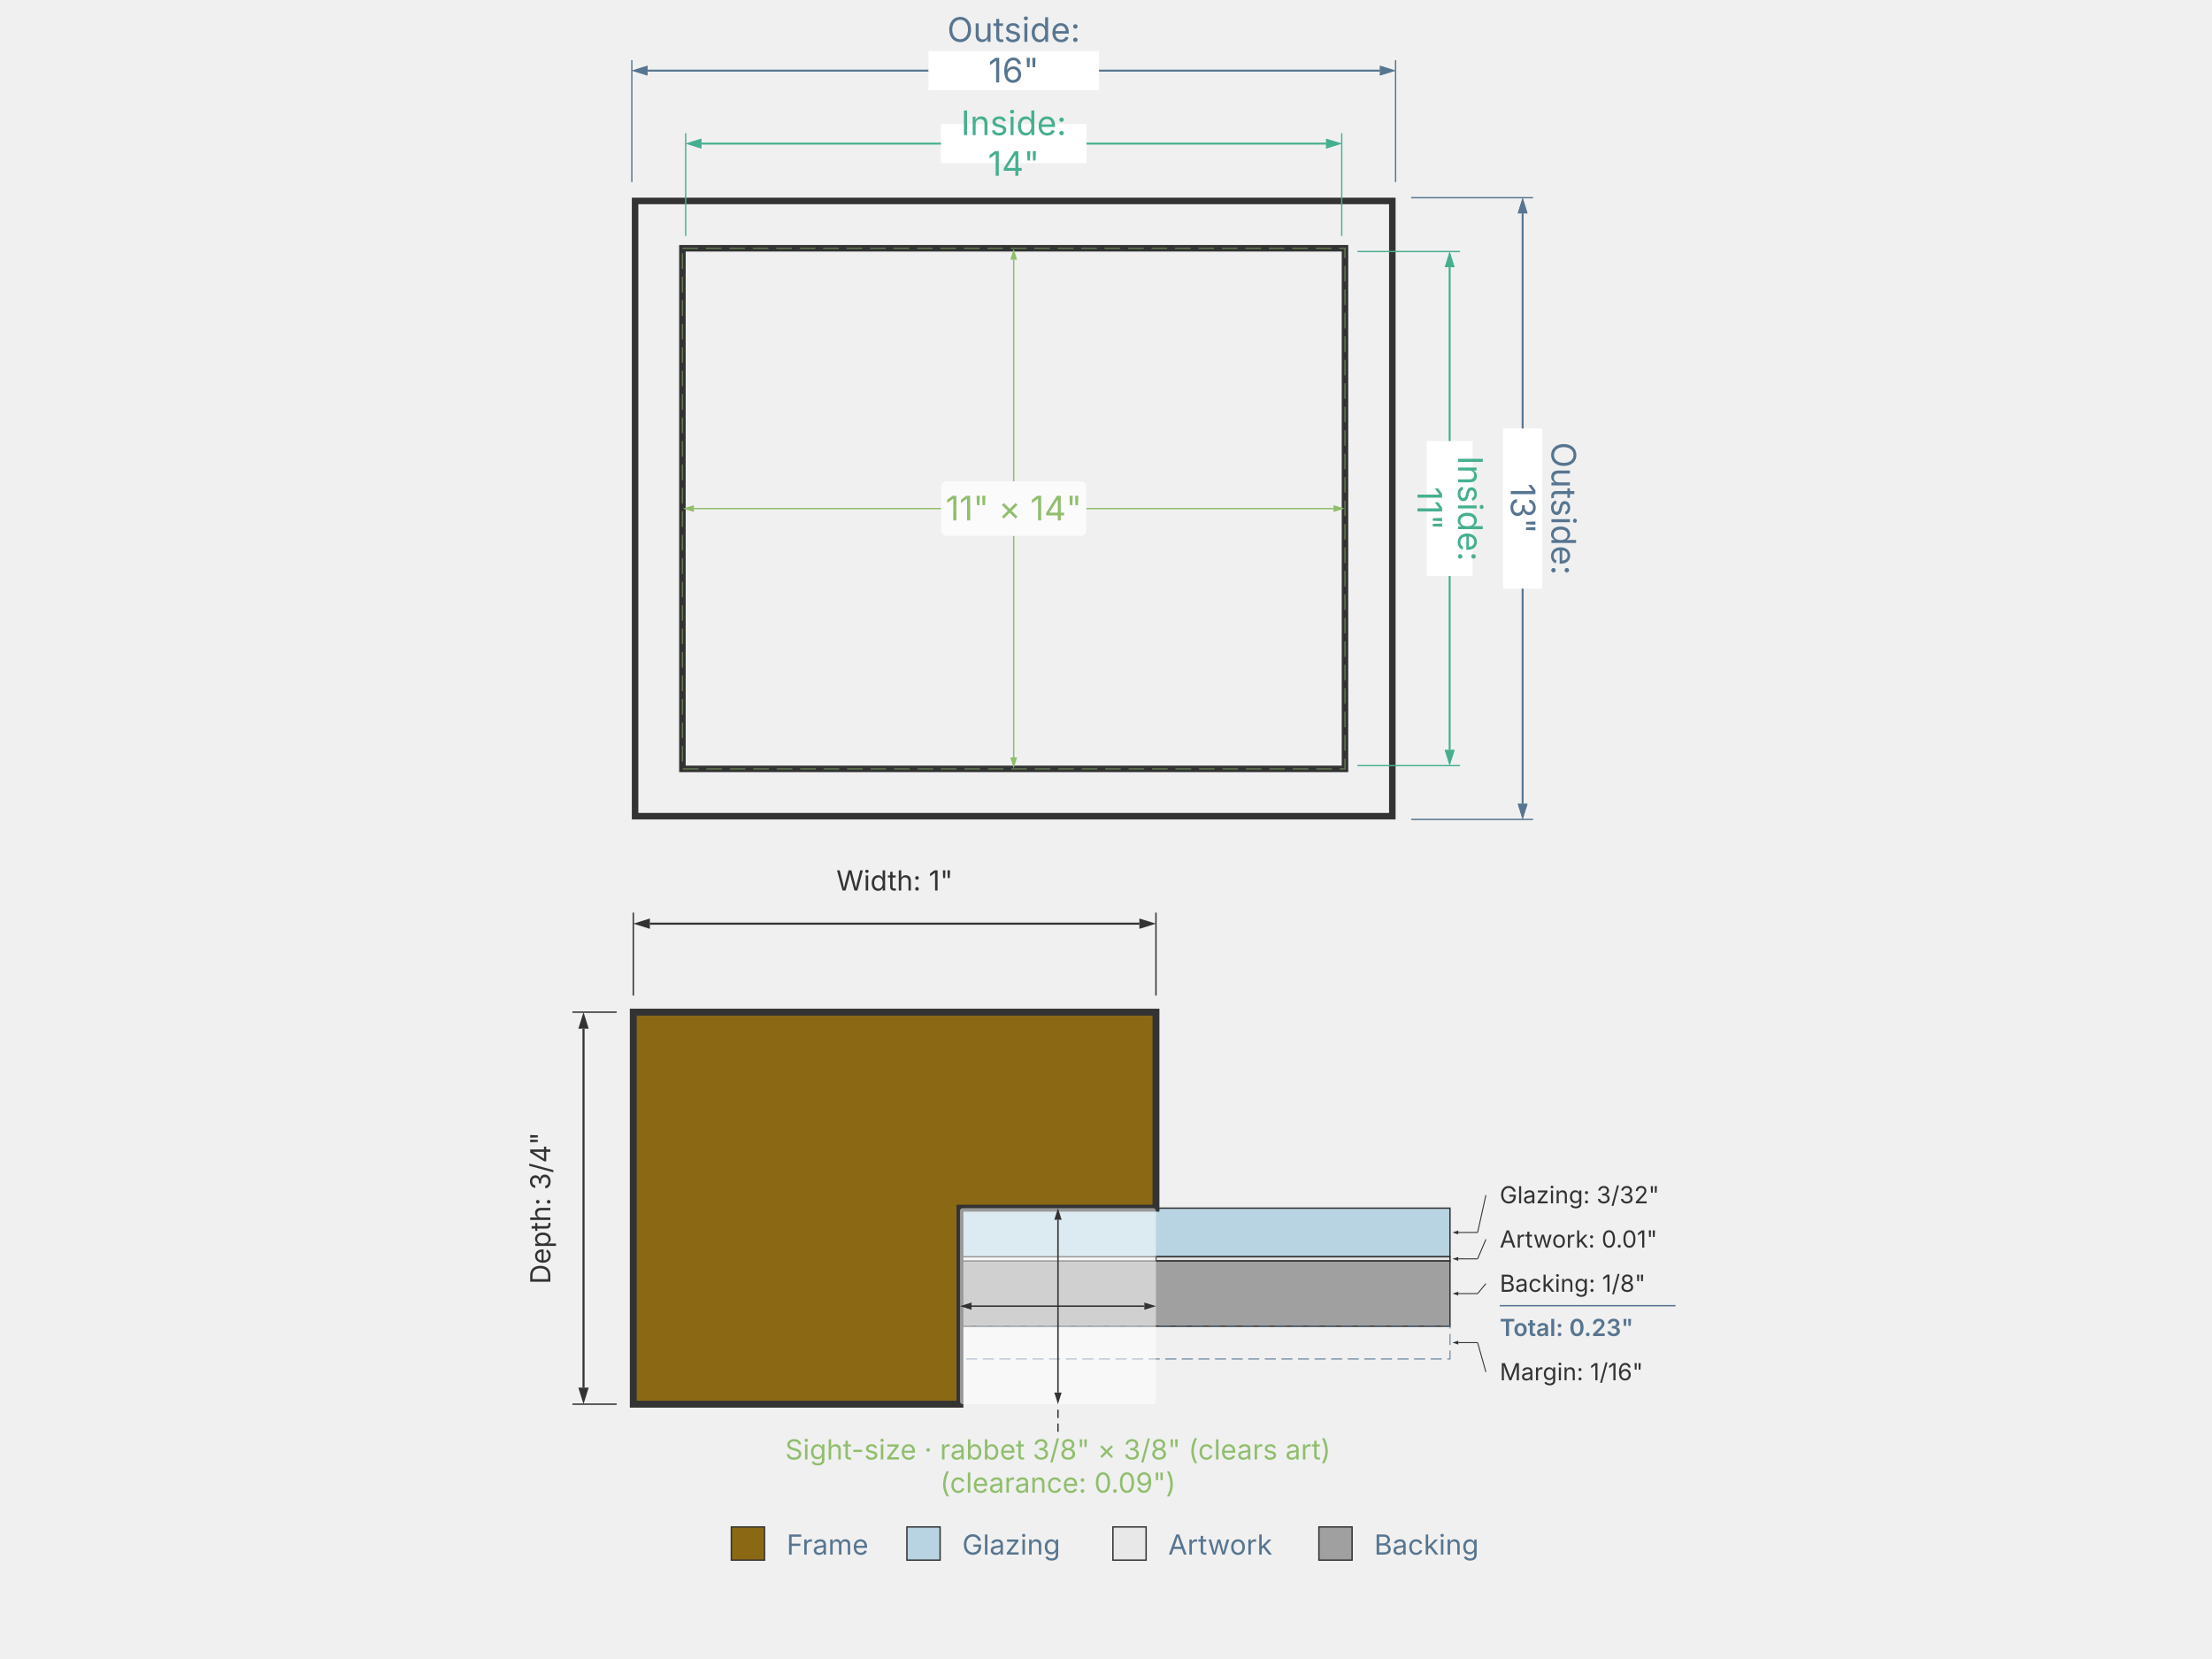
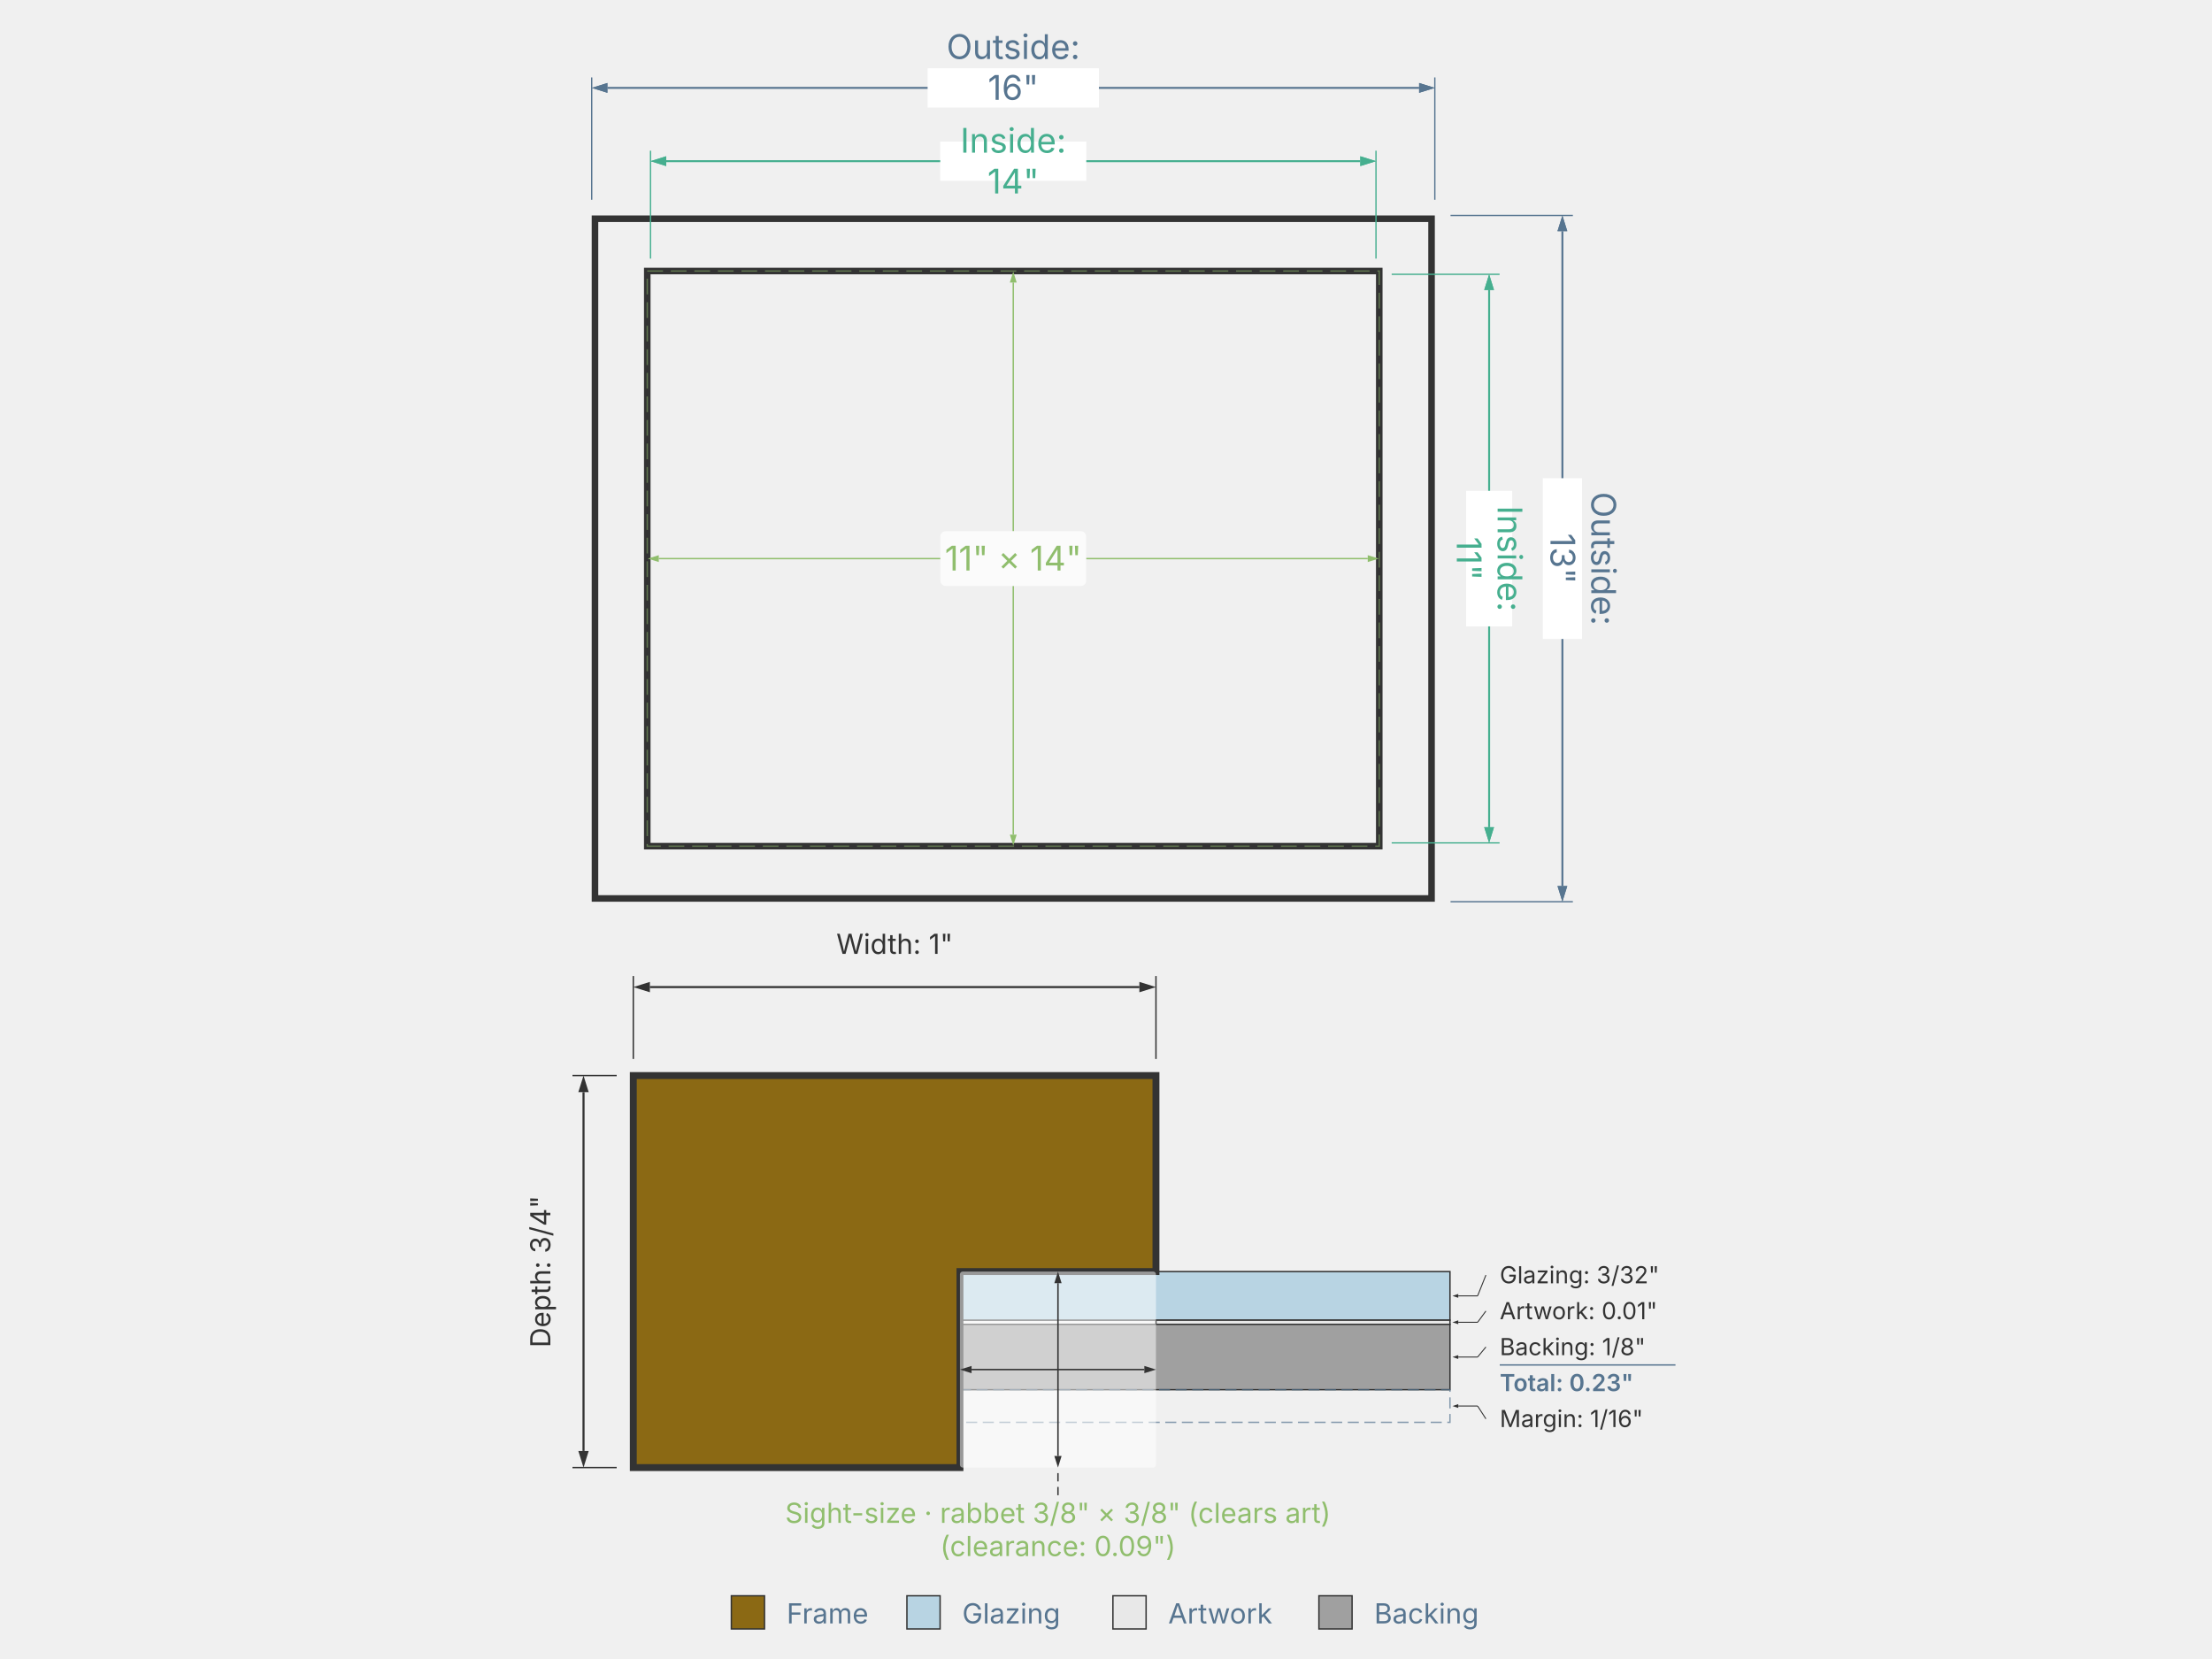
<svg xmlns="http://www.w3.org/2000/svg" viewBox="0 0 800.00 600.00">
-   <g id="plan-view" transform="translate(-10.42, 5.75) scale(0.9426)">
+   <g id="plan-view" transform="translate(-12.14, 11.91) scale(0.9465)">
    <g id="geometry">
-       <rect x="254.73" y="71.00" width="290.54" height="236.06" stroke="#333333" stroke-width="2.5" fill="none" />
-       <rect x="272.89" y="89.16" width="254.22" height="199.75" stroke="#333333" stroke-width="2.5" fill="none" />
+       <rect x="240.17" y="71.00" width="319.66" height="259.72" stroke="#333333" stroke-width="2.5" fill="none" />
+       <rect x="260.15" y="90.98" width="279.70" height="219.76" stroke="#333333" stroke-width="2.5" fill="none" />
    </g>
    <g id="content-boundary">
-       <rect x="272.89" y="89.16" width="254.22" height="199.75" stroke="#90be6d" stroke-width="0.5" stroke-dasharray="6,3" fill="none" opacity="0.5" />
+       <rect x="260.15" y="90.98" width="279.70" height="219.76" stroke="#90be6d" stroke-width="0.5" stroke-dasharray="6,3" fill="none" opacity="0.5" />
    </g>
    <g id="dimensions">
      <g class="dimension">
-         <line x1="274.14" y1="84.41" x2="274.14" y2="45.00" stroke="#46af8f" stroke-width="0.5" />
-         <line x1="525.86" y1="84.41" x2="525.86" y2="45.00" stroke="#46af8f" stroke-width="0.5" />
-         <polygon points="274.14,49.00 280.14,50.88 280.14,47.12" fill="#46af8f" data-arrow="true" />
-         <line x1="280.14" y1="49.00" x2="519.86" y2="49.00" stroke="#46af8f" stroke-width="0.75" />
-         <polygon points="525.86,49.00 519.86,47.12 519.86,50.88" fill="#46af8f" data-arrow="true" />
+         <line x1="261.40" y1="86.23" x2="261.40" y2="45.00" stroke="#46af8f" stroke-width="0.5" />
+         <line x1="538.60" y1="86.23" x2="538.60" y2="45.00" stroke="#46af8f" stroke-width="0.5" />
+         <polygon points="261.40,49.00 267.40,50.88 267.40,47.12" fill="#46af8f" data-arrow="true" />
+         <line x1="267.40" y1="49.00" x2="532.60" y2="49.00" stroke="#46af8f" stroke-width="0.75" />
+         <polygon points="538.60,49.00 532.60,47.12 532.60,50.88" fill="#46af8f" data-arrow="true" />
        <rect x="372.10" y="41.50" width="55.80" height="15.00" fill="#FFFFFF" stroke="none" />
-         <polygon points="274.14,49.00 280.14,50.88 280.14,47.12" fill="#46af8f" data-arrow="true" />
-         <polygon points="525.86,49.00 519.86,47.12 519.86,50.88" fill="#46af8f" data-arrow="true" />
+         <polygon points="261.40,49.00 267.40,50.88 267.40,47.12" fill="#46af8f" data-arrow="true" />
+         <polygon points="538.60,49.00 532.60,47.12 532.60,50.88" fill="#46af8f" data-arrow="true" />
      </g>
      <g class="dimension">
-         <line x1="253.48" y1="63.75" x2="253.48" y2="17.00" stroke="#577590" stroke-width="0.5" />
-         <line x1="546.52" y1="63.75" x2="546.52" y2="17.00" stroke="#577590" stroke-width="0.5" />
-         <polygon points="253.48,21.00 259.48,22.88 259.48,19.12" fill="#577590" data-arrow="true" />
-         <line x1="259.48" y1="21.00" x2="540.52" y2="21.00" stroke="#577590" stroke-width="0.75" />
-         <polygon points="546.52,21.00 540.52,19.12 540.52,22.88" fill="#577590" data-arrow="true" />
+         <line x1="238.92" y1="63.75" x2="238.92" y2="17.00" stroke="#577590" stroke-width="0.5" />
+         <line x1="561.08" y1="63.75" x2="561.08" y2="17.00" stroke="#577590" stroke-width="0.5" />
+         <polygon points="238.92,21.00 244.92,22.88 244.92,19.12" fill="#577590" data-arrow="true" />
+         <line x1="244.92" y1="21.00" x2="555.08" y2="21.00" stroke="#577590" stroke-width="0.75" />
+         <polygon points="561.08,21.00 555.08,19.12 555.08,22.88" fill="#577590" data-arrow="true" />
        <rect x="367.28" y="13.50" width="65.44" height="15.00" fill="#FFFFFF" stroke="none" />
-         <polygon points="253.48,21.00 259.48,22.88 259.48,19.12" fill="#577590" data-arrow="true" />
-         <polygon points="546.52,21.00 540.52,19.12 540.52,22.88" fill="#577590" data-arrow="true" />
+         <polygon points="238.92,21.00 244.92,22.88 244.92,19.12" fill="#577590" data-arrow="true" />
+         <polygon points="561.08,21.00 555.08,19.12 555.08,22.88" fill="#577590" data-arrow="true" />
      </g>
      <g class="dimension">
-         <line x1="531.86" y1="90.41" x2="571.27" y2="90.41" stroke="#46af8f" stroke-width="0.5" />
-         <line x1="531.86" y1="287.66" x2="571.27" y2="287.66" stroke="#46af8f" stroke-width="0.5" />
-         <polygon points="567.27,90.41 565.40,96.41 569.15,96.41" fill="#46af8f" data-arrow="true" />
-         <line x1="567.27" y1="96.41" x2="567.27" y2="281.66" stroke="#46af8f" stroke-width="0.75" />
-         <polygon points="567.27,287.66 569.15,281.66 565.40,281.66" fill="#46af8f" data-arrow="true" />
-         <rect x="558.47" y="163.13" width="17.60" height="51.80" fill="#FFFFFF" stroke="none" />
-         <polygon points="567.27,90.41 565.40,96.41 569.15,96.41" fill="#46af8f" data-arrow="true" />
-         <polygon points="567.27,287.66 569.15,281.66 565.40,281.66" fill="#46af8f" data-arrow="true" />
+         <line x1="544.60" y1="92.23" x2="585.83" y2="92.23" stroke="#46af8f" stroke-width="0.5" />
+         <line x1="544.60" y1="309.49" x2="585.83" y2="309.49" stroke="#46af8f" stroke-width="0.5" />
+         <polygon points="581.83,92.23 579.95,98.23 583.70,98.23" fill="#46af8f" data-arrow="true" />
+         <line x1="581.83" y1="98.23" x2="581.83" y2="303.49" stroke="#46af8f" stroke-width="0.75" />
+         <polygon points="581.83,309.49 583.70,303.49 579.95,303.49" fill="#46af8f" data-arrow="true" />
+         <rect x="573.03" y="174.96" width="17.60" height="51.80" fill="#FFFFFF" stroke="none" />
+         <polygon points="581.83,92.23 579.95,98.23 583.70,98.23" fill="#46af8f" data-arrow="true" />
+         <polygon points="581.83,309.49 583.70,303.49 579.95,303.49" fill="#46af8f" data-arrow="true" />
      </g>
      <g class="dimension">
-         <line x1="552.52" y1="69.75" x2="599.27" y2="69.75" stroke="#577590" stroke-width="0.5" />
-         <line x1="552.52" y1="308.31" x2="599.27" y2="308.31" stroke="#577590" stroke-width="0.5" />
-         <polygon points="595.27,69.75 593.40,75.75 597.15,75.75" fill="#577590" data-arrow="true" />
-         <line x1="595.27" y1="75.75" x2="595.27" y2="302.31" stroke="#577590" stroke-width="0.75" />
-         <polygon points="595.27,308.31 597.15,302.31 593.40,302.31" fill="#577590" data-arrow="true" />
-         <rect x="587.77" y="158.31" width="15.00" height="61.44" fill="#FFFFFF" stroke="none" />
-         <polygon points="595.27,69.75 593.40,75.75 597.15,75.75" fill="#577590" data-arrow="true" />
-         <polygon points="595.27,308.31 597.15,302.31 593.40,302.31" fill="#577590" data-arrow="true" />
+         <line x1="567.08" y1="69.75" x2="613.83" y2="69.75" stroke="#577590" stroke-width="0.5" />
+         <line x1="567.08" y1="331.97" x2="613.83" y2="331.97" stroke="#577590" stroke-width="0.5" />
+         <polygon points="609.83,69.75 607.95,75.75 611.70,75.75" fill="#577590" data-arrow="true" />
+         <line x1="609.83" y1="75.75" x2="609.83" y2="325.97" stroke="#577590" stroke-width="0.75" />
+         <polygon points="609.83,331.97 611.70,325.97 607.95,325.97" fill="#577590" data-arrow="true" />
+         <rect x="602.33" y="170.14" width="15.00" height="61.44" fill="#FFFFFF" stroke="none" />
+         <polygon points="609.83,69.75 607.95,75.75 611.70,75.75" fill="#577590" data-arrow="true" />
+         <polygon points="609.83,331.97 611.70,325.97 607.95,325.97" fill="#577590" data-arrow="true" />
      </g>
      <text transform="translate(400.00, 45.75)" fill="#46af8f" font-family="Inter, system-ui, -apple-system, sans-serif" font-size="13px" text-anchor="middle">Inside:</text>
      <text transform="translate(400.00, 61.35)" fill="#46af8f" font-family="Inter, system-ui, -apple-system, sans-serif" font-size="13px" text-anchor="middle">14"</text>
      <text transform="translate(400.00, 9.95)" fill="#577590" font-family="Inter, system-ui, -apple-system, sans-serif" font-size="13px" text-anchor="middle">Outside:</text>
      <text transform="translate(400.00, 25.55)" fill="#577590" font-family="Inter, system-ui, -apple-system, sans-serif" font-size="13px" text-anchor="middle">16"</text>
-       <text transform="rotate(90 575.07 189.03)" x="575.07" y="193.58" fill="#46af8f" font-family="Inter, system-ui, -apple-system, sans-serif" font-size="13px" text-anchor="middle">Inside:</text>
-       <text transform="rotate(90 559.47 189.03)" x="559.47" y="193.58" fill="#46af8f" font-family="Inter, system-ui, -apple-system, sans-serif" font-size="13px" text-anchor="middle">11"</text>
-       <text transform="rotate(90 610.87 189.03)" x="610.87" y="193.58" fill="#577590" font-family="Inter, system-ui, -apple-system, sans-serif" font-size="13px" text-anchor="middle">Outside:</text>
-       <text transform="rotate(90 595.27 189.03)" x="595.27" y="193.58" fill="#577590" font-family="Inter, system-ui, -apple-system, sans-serif" font-size="13px" text-anchor="middle">13"</text>
+       <text transform="rotate(90 589.63 200.86)" x="589.63" y="205.41" fill="#46af8f" font-family="Inter, system-ui, -apple-system, sans-serif" font-size="13px" text-anchor="middle">Inside:</text>
+       <text transform="rotate(90 574.03 200.86)" x="574.03" y="205.41" fill="#46af8f" font-family="Inter, system-ui, -apple-system, sans-serif" font-size="13px" text-anchor="middle">11"</text>
+       <text transform="rotate(90 625.43 200.86)" x="625.43" y="205.41" fill="#577590" font-family="Inter, system-ui, -apple-system, sans-serif" font-size="13px" text-anchor="middle">Outside:</text>
+       <text transform="rotate(90 609.83 200.86)" x="609.83" y="205.41" fill="#577590" font-family="Inter, system-ui, -apple-system, sans-serif" font-size="13px" text-anchor="middle">13"</text>
    </g>
    <g id="artwork-indicator">
-       <polygon points="273.09,189.03 277.29,190.34 277.29,187.72" fill="#90be6d" data-arrow="true" />
-       <line x1="277.29" y1="189.03" x2="372.16" y2="189.03" stroke="#90be6d" stroke-width="0.525" />
-       <line x1="427.84" y1="189.03" x2="522.71" y2="189.03" stroke="#90be6d" stroke-width="0.525" />
-       <polygon points="526.91,189.03 522.71,187.72 522.71,190.34" fill="#90be6d" data-arrow="true" />
-       <polygon points="400.00,89.36 398.69,93.56 401.31,93.56" fill="#90be6d" data-arrow="true" />
-       <line x1="400.00" y1="93.56" x2="400.00" y2="178.58" stroke="#90be6d" stroke-width="0.525" />
-       <line x1="400.00" y1="199.48" x2="400.00" y2="284.51" stroke="#90be6d" stroke-width="0.525" />
-       <polygon points="400.00,288.71 401.31,284.51 398.69,284.51" fill="#90be6d" data-arrow="true" />
-       <rect x="372.16" y="178.58" width="55.69" height="20.90" fill="#FFFFFF" fill-opacity="0.75" stroke="none" rx="2" />
-       <text transform="translate(400.00, 193.58)" fill="#90be6d" font-family="Inter, system-ui, -apple-system, sans-serif" font-size="13.00px" text-anchor="middle">11" × 14"</text>
+       <polygon points="260.35,200.86 264.55,202.17 264.55,199.55" fill="#90be6d" data-arrow="true" />
+       <line x1="264.55" y1="200.86" x2="372.16" y2="200.86" stroke="#90be6d" stroke-width="0.525" />
+       <line x1="427.84" y1="200.86" x2="535.45" y2="200.86" stroke="#90be6d" stroke-width="0.525" />
+       <polygon points="539.65,200.86 535.45,199.55 535.45,202.17" fill="#90be6d" data-arrow="true" />
+       <polygon points="400.00,91.18 398.69,95.38 401.31,95.38" fill="#90be6d" data-arrow="true" />
+       <line x1="400.00" y1="95.38" x2="400.00" y2="190.41" stroke="#90be6d" stroke-width="0.525" />
+       <line x1="400.00" y1="211.31" x2="400.00" y2="306.34" stroke="#90be6d" stroke-width="0.525" />
+       <polygon points="400.00,310.54 401.31,306.34 398.69,306.34" fill="#90be6d" data-arrow="true" />
+       <rect x="372.16" y="190.41" width="55.69" height="20.90" fill="#FFFFFF" fill-opacity="0.75" stroke="none" rx="2" />
+       <text transform="translate(400.00, 205.41)" fill="#90be6d" font-family="Inter, system-ui, -apple-system, sans-serif" font-size="13.00px" text-anchor="middle">11" × 14"</text>
    </g>
  </g>
-   <g id="section-view" transform="translate(0.00, 308.18) scale(1)">
+   <g id="section-view" transform="translate(0.00, 180.58) scale(1)">
    <g id="section-content" transform="translate(0.00, 0)">
      <g id="section-geometry">
-         <rect x="347.18" y="128.77" width="177.22" height="17.58" stroke="#333333" stroke-width="0.5" fill="#B8D4E3" />
-         <rect x="418.07" y="146.35" width="106.33" height="1.51" stroke="#333333" stroke-width="0.5" fill="#E8E8E8" />
-         <rect x="347.18" y="147.86" width="177.22" height="23.63" stroke="#333333" stroke-width="0.5" fill="#A0A0A0" />
-         <rect x="347.18" y="171.49" width="177.22" height="11.81" stroke="#577590" stroke-width="0.5" stroke-dasharray="4,2" fill="none" opacity="0.7" />
-         <polygon points="229.04,57.88 418.07,57.88 418.07,128.77 347.18,128.77 347.18,199.66 229.04,199.66" stroke="#333333" stroke-width="2.5" fill="#8B6914" />
+         <rect x="347.18" y="279.30" width="177.22" height="17.58" stroke="#333333" stroke-width="0.5" fill="#B8D4E3" />
+         <rect x="418.07" y="296.88" width="106.33" height="1.51" stroke="#333333" stroke-width="0.5" fill="#E8E8E8" />
+         <rect x="347.18" y="298.39" width="177.22" height="23.63" stroke="#333333" stroke-width="0.5" fill="#A0A0A0" />
+         <rect x="347.18" y="322.02" width="177.22" height="11.81" stroke="#577590" stroke-width="0.5" stroke-dasharray="4,2" fill="none" opacity="0.7" />
+         <polygon points="229.04,208.41 418.07,208.41 418.07,279.30 347.18,279.30 347.18,350.19 229.04,350.19" stroke="#333333" stroke-width="2.5" fill="#8B6914" />
      </g>
      <g id="section-dimensions">
-         <line x1="223.04" y1="57.88" x2="207.04" y2="57.88" stroke="#333333" stroke-width="0.5" />
-         <line x1="223.04" y1="199.66" x2="207.04" y2="199.66" stroke="#333333" stroke-width="0.5" />
-         <polygon points="211.04,57.88 209.16,63.88 212.91,63.88" fill="#333333" data-arrow="true" />
-         <line x1="211.04" y1="63.88" x2="211.04" y2="193.66" stroke="#333333" stroke-width="0.75" />
-         <polygon points="211.04,199.66 212.91,193.66 209.16,193.66" fill="#333333" data-arrow="true" />
-         <text x="199.04" y="128.77" fill="#333333" font-family="Inter, system-ui, -apple-system, sans-serif" font-size="10px" text-anchor="middle" transform="rotate(-90 199.04 128.77)">Depth: 3/4"</text>
-         <line x1="229.04" y1="51.88" x2="229.04" y2="21.88" stroke="#333333" stroke-width="0.5" />
-         <line x1="418.07" y1="51.88" x2="418.07" y2="21.88" stroke="#333333" stroke-width="0.5" />
-         <polygon points="229.04,25.88 235.04,27.75 235.04,24.00" fill="#333333" data-arrow="true" />
-         <line x1="235.04" y1="25.88" x2="412.07" y2="25.88" stroke="#333333" stroke-width="0.75" />
-         <polygon points="418.07,25.88 412.07,24.00 412.07,27.75" fill="#333333" data-arrow="true" />
-         <text transform="translate(323.55, 13.88)" fill="#333333" font-family="Inter, system-ui, -apple-system, sans-serif" font-size="10px" text-anchor="middle">Width: 1"</text>
-         <rect x="347.18" y="128.77" width="70.89" height="70.89" fill="#FFFFFF" fill-opacity="0.5" stroke="none" rx="1" />
-         <polygon points="347.18,164.21 351.38,165.52 351.38,162.90" fill="#333333" data-arrow="true" />
-         <line x1="351.38" y1="164.21" x2="413.87" y2="164.21" stroke="#333333" stroke-width="0.525" />
-         <polygon points="418.07,164.21 413.87,162.90 413.87,165.52" fill="#333333" data-arrow="true" />
-         <polygon points="382.63,128.77 381.31,132.97 383.94,132.97" fill="#333333" data-arrow="true" />
-         <line x1="382.63" y1="132.97" x2="382.63" y2="195.46" stroke="#333333" stroke-width="0.525" />
-         <polygon points="382.63,199.66 383.94,195.46 381.31,195.46" fill="#333333" data-arrow="true" />
-         <polygon points="525.30,137.56 527.40,138.26 527.40,136.86" fill="#333333" data-arrow="true" />
-         <line x1="527.40" y1="137.56" x2="534.40" y2="137.56" stroke="#333333" stroke-width="0.35" />
-         <line x1="534.40" y1="137.56" x2="537.40" y2="124.04" stroke="#333333" stroke-width="0.35" />
-         <text transform="translate(542.40, 127.01)" fill="#333333" font-family="Inter, system-ui, -apple-system, sans-serif" font-size="8.5px">Glazing: 3/32"</text>
-         <polygon points="525.30,147.10 527.40,147.80 527.40,146.40" fill="#333333" data-arrow="true" />
-         <line x1="527.40" y1="147.10" x2="534.40" y2="147.10" stroke="#333333" stroke-width="0.35" />
-         <line x1="534.40" y1="147.10" x2="537.40" y2="140.04" stroke="#333333" stroke-width="0.35" />
-         <text transform="translate(542.40, 143.01)" fill="#333333" font-family="Inter, system-ui, -apple-system, sans-serif" font-size="8.5px">Artwork: 0.01"</text>
-         <polygon points="525.30,159.67 527.40,160.37 527.40,158.97" fill="#333333" data-arrow="true" />
-         <line x1="527.40" y1="159.67" x2="534.40" y2="159.67" stroke="#333333" stroke-width="0.35" />
-         <line x1="534.40" y1="159.67" x2="537.40" y2="156.04" stroke="#333333" stroke-width="0.35" />
-         <text transform="translate(542.40, 159.01)" fill="#333333" font-family="Inter, system-ui, -apple-system, sans-serif" font-size="8.5px">Backing: 1/8"</text>
-         <line x1="542.40" y1="164.04" x2="605.96" y2="164.04" stroke="#577590" stroke-width="0.5" />
-         <text transform="translate(542.40, 175.01)" fill="#577590" font-family="Inter, system-ui, -apple-system, sans-serif" font-size="8.5px" font-weight="600">Total: 0.23"</text>
-         <polygon points="525.30,177.40 527.40,178.10 527.40,176.70" fill="#333333" data-arrow="true" />
-         <line x1="527.40" y1="177.40" x2="534.40" y2="177.40" stroke="#333333" stroke-width="0.35" />
-         <line x1="534.40" y1="177.40" x2="537.40" y2="188.04" stroke="#333333" stroke-width="0.35" />
-         <text transform="translate(542.40, 191.01)" fill="#333333" font-family="Inter, system-ui, -apple-system, sans-serif" font-size="8.5px">Margin: 1/16"</text>
-         <line x1="382.63" y1="201.66" x2="382.63" y2="209.66" stroke="#333333" stroke-width="0.5" stroke-dasharray="3,2" />
-         <text transform="translate(382.63, 219.66)" fill="#90be6d" font-family="Inter, system-ui, -apple-system, sans-serif" font-size="10px" text-anchor="middle">Sight-size · rabbet 3/8" × 3/8" (clears art)</text>
-         <text transform="translate(382.63, 231.66)" fill="#90be6d" font-family="Inter, system-ui, -apple-system, sans-serif" font-size="10px" text-anchor="middle">(clearance: 0.09")</text>
+         <line x1="223.04" y1="208.41" x2="207.04" y2="208.41" stroke="#333333" stroke-width="0.5" />
+         <line x1="223.04" y1="350.19" x2="207.04" y2="350.19" stroke="#333333" stroke-width="0.5" />
+         <polygon points="211.04,208.41 209.16,214.41 212.91,214.41" fill="#333333" data-arrow="true" />
+         <line x1="211.04" y1="214.41" x2="211.04" y2="344.19" stroke="#333333" stroke-width="0.75" />
+         <polygon points="211.04,350.19 212.91,344.19 209.16,344.19" fill="#333333" data-arrow="true" />
+         <text x="199.04" y="279.30" fill="#333333" font-family="Inter, system-ui, -apple-system, sans-serif" font-size="10px" text-anchor="middle" transform="rotate(-90 199.04 279.30)">Depth: 3/4"</text>
+         <line x1="229.04" y1="202.41" x2="229.04" y2="172.41" stroke="#333333" stroke-width="0.5" />
+         <line x1="418.07" y1="202.41" x2="418.07" y2="172.41" stroke="#333333" stroke-width="0.5" />
+         <polygon points="229.04,176.41 235.04,178.29 235.04,174.54" fill="#333333" data-arrow="true" />
+         <line x1="235.04" y1="176.41" x2="412.07" y2="176.41" stroke="#333333" stroke-width="0.75" />
+         <polygon points="418.07,176.41 412.07,174.54 412.07,178.29" fill="#333333" data-arrow="true" />
+         <text transform="translate(323.55, 164.41)" fill="#333333" font-family="Inter, system-ui, -apple-system, sans-serif" font-size="10px" text-anchor="middle">Width: 1"</text>
+         <rect x="347.18" y="279.30" width="70.89" height="70.89" fill="#FFFFFF" fill-opacity="0.5" stroke="none" rx="1" />
+         <polygon points="347.18,314.74 351.38,316.06 351.38,313.43" fill="#333333" data-arrow="true" />
+         <line x1="351.38" y1="314.74" x2="413.87" y2="314.74" stroke="#333333" stroke-width="0.525" />
+         <polygon points="418.07,314.74 413.87,313.43 413.87,316.06" fill="#333333" data-arrow="true" />
+         <polygon points="382.63,279.30 381.31,283.50 383.94,283.50" fill="#333333" data-arrow="true" />
+         <line x1="382.63" y1="283.50" x2="382.63" y2="345.99" stroke="#333333" stroke-width="0.525" />
+         <polygon points="382.63,350.19 383.94,345.99 381.31,345.99" fill="#333333" data-arrow="true" />
+         <polygon points="525.30,288.09 527.40,288.79 527.40,287.39" fill="#333333" data-arrow="true" />
+         <line x1="527.40" y1="288.09" x2="534.40" y2="288.09" stroke="#333333" stroke-width="0.35" />
+         <line x1="534.40" y1="288.09" x2="537.40" y2="280.57" stroke="#333333" stroke-width="0.35" />
+         <text transform="translate(542.40, 283.54)" fill="#333333" font-family="Inter, system-ui, -apple-system, sans-serif" font-size="8.5px">Glazing: 3/32"</text>
+         <polygon points="525.30,297.64 527.40,298.34 527.40,296.94" fill="#333333" data-arrow="true" />
+         <line x1="527.40" y1="297.64" x2="534.40" y2="297.64" stroke="#333333" stroke-width="0.35" />
+         <line x1="534.40" y1="297.64" x2="537.40" y2="293.57" stroke="#333333" stroke-width="0.35" />
+         <text transform="translate(542.40, 296.54)" fill="#333333" font-family="Inter, system-ui, -apple-system, sans-serif" font-size="8.5px">Artwork: 0.01"</text>
+         <polygon points="525.30,310.21 527.40,310.91 527.40,309.51" fill="#333333" data-arrow="true" />
+         <line x1="527.40" y1="310.21" x2="534.40" y2="310.21" stroke="#333333" stroke-width="0.35" />
+         <line x1="534.40" y1="310.21" x2="537.40" y2="306.57" stroke="#333333" stroke-width="0.35" />
+         <text transform="translate(542.40, 309.54)" fill="#333333" font-family="Inter, system-ui, -apple-system, sans-serif" font-size="8.5px">Backing: 1/8"</text>
+         <line x1="542.40" y1="313.07" x2="605.96" y2="313.07" stroke="#577590" stroke-width="0.5" />
+         <text transform="translate(542.40, 322.54)" fill="#577590" font-family="Inter, system-ui, -apple-system, sans-serif" font-size="8.5px" font-weight="600">Total: 0.23"</text>
+         <polygon points="525.30,327.93 527.40,328.63 527.40,327.23" fill="#333333" data-arrow="true" />
+         <line x1="527.40" y1="327.93" x2="534.40" y2="327.93" stroke="#333333" stroke-width="0.35" />
+         <line x1="534.40" y1="327.93" x2="537.40" y2="332.57" stroke="#333333" stroke-width="0.35" />
+         <text transform="translate(542.40, 335.54)" fill="#333333" font-family="Inter, system-ui, -apple-system, sans-serif" font-size="8.5px">Margin: 1/16"</text>
+         <line x1="382.63" y1="352.19" x2="382.63" y2="360.19" stroke="#333333" stroke-width="0.5" stroke-dasharray="3,2" />
+         <text transform="translate(382.63, 370.19)" fill="#90be6d" font-family="Inter, system-ui, -apple-system, sans-serif" font-size="10px" text-anchor="middle">Sight-size · rabbet 3/8" × 3/8" (clears art)</text>
+         <text transform="translate(382.63, 382.19)" fill="#90be6d" font-family="Inter, system-ui, -apple-system, sans-serif" font-size="10px" text-anchor="middle">(clearance: 0.09")</text>
      </g>
    </g>
    <g id="legend">
-       <rect x="264.50" y="244.06" width="12" height="12" fill="#8B6914" stroke="#333333" stroke-width="0.5" />
-       <text transform="translate(284.50, 254.06)" fill="#577590" font-family="Inter, system-ui, -apple-system, sans-serif" font-size="10px">Frame</text>
-       <rect x="328.00" y="244.06" width="12" height="12" fill="#B8D4E3" stroke="#333333" stroke-width="0.5" />
-       <text transform="translate(348.00, 254.06)" fill="#577590" font-family="Inter, system-ui, -apple-system, sans-serif" font-size="10px">Glazing</text>
-       <rect x="402.50" y="244.06" width="12" height="12" fill="#E8E8E8" stroke="#333333" stroke-width="0.5" />
-       <text transform="translate(422.50, 254.06)" fill="#577590" font-family="Inter, system-ui, -apple-system, sans-serif" font-size="10px">Artwork</text>
-       <rect x="477.00" y="244.06" width="12" height="12" fill="#A0A0A0" stroke="#333333" stroke-width="0.5" />
-       <text transform="translate(497.00, 254.06)" fill="#577590" font-family="Inter, system-ui, -apple-system, sans-serif" font-size="10px">Backing</text>
+       <rect x="264.50" y="396.55" width="12" height="12" fill="#8B6914" stroke="#333333" stroke-width="0.5" />
+       <text transform="translate(284.50, 406.55)" fill="#577590" font-family="Inter, system-ui, -apple-system, sans-serif" font-size="10px">Frame</text>
+       <rect x="328.00" y="396.55" width="12" height="12" fill="#B8D4E3" stroke="#333333" stroke-width="0.5" />
+       <text transform="translate(348.00, 406.55)" fill="#577590" font-family="Inter, system-ui, -apple-system, sans-serif" font-size="10px">Glazing</text>
+       <rect x="402.50" y="396.55" width="12" height="12" fill="#E8E8E8" stroke="#333333" stroke-width="0.5" />
+       <text transform="translate(422.50, 406.55)" fill="#577590" font-family="Inter, system-ui, -apple-system, sans-serif" font-size="10px">Artwork</text>
+       <rect x="477.00" y="396.55" width="12" height="12" fill="#A0A0A0" stroke="#333333" stroke-width="0.5" />
+       <text transform="translate(497.00, 406.55)" fill="#577590" font-family="Inter, system-ui, -apple-system, sans-serif" font-size="10px">Backing</text>
    </g>
  </g>
</svg>
